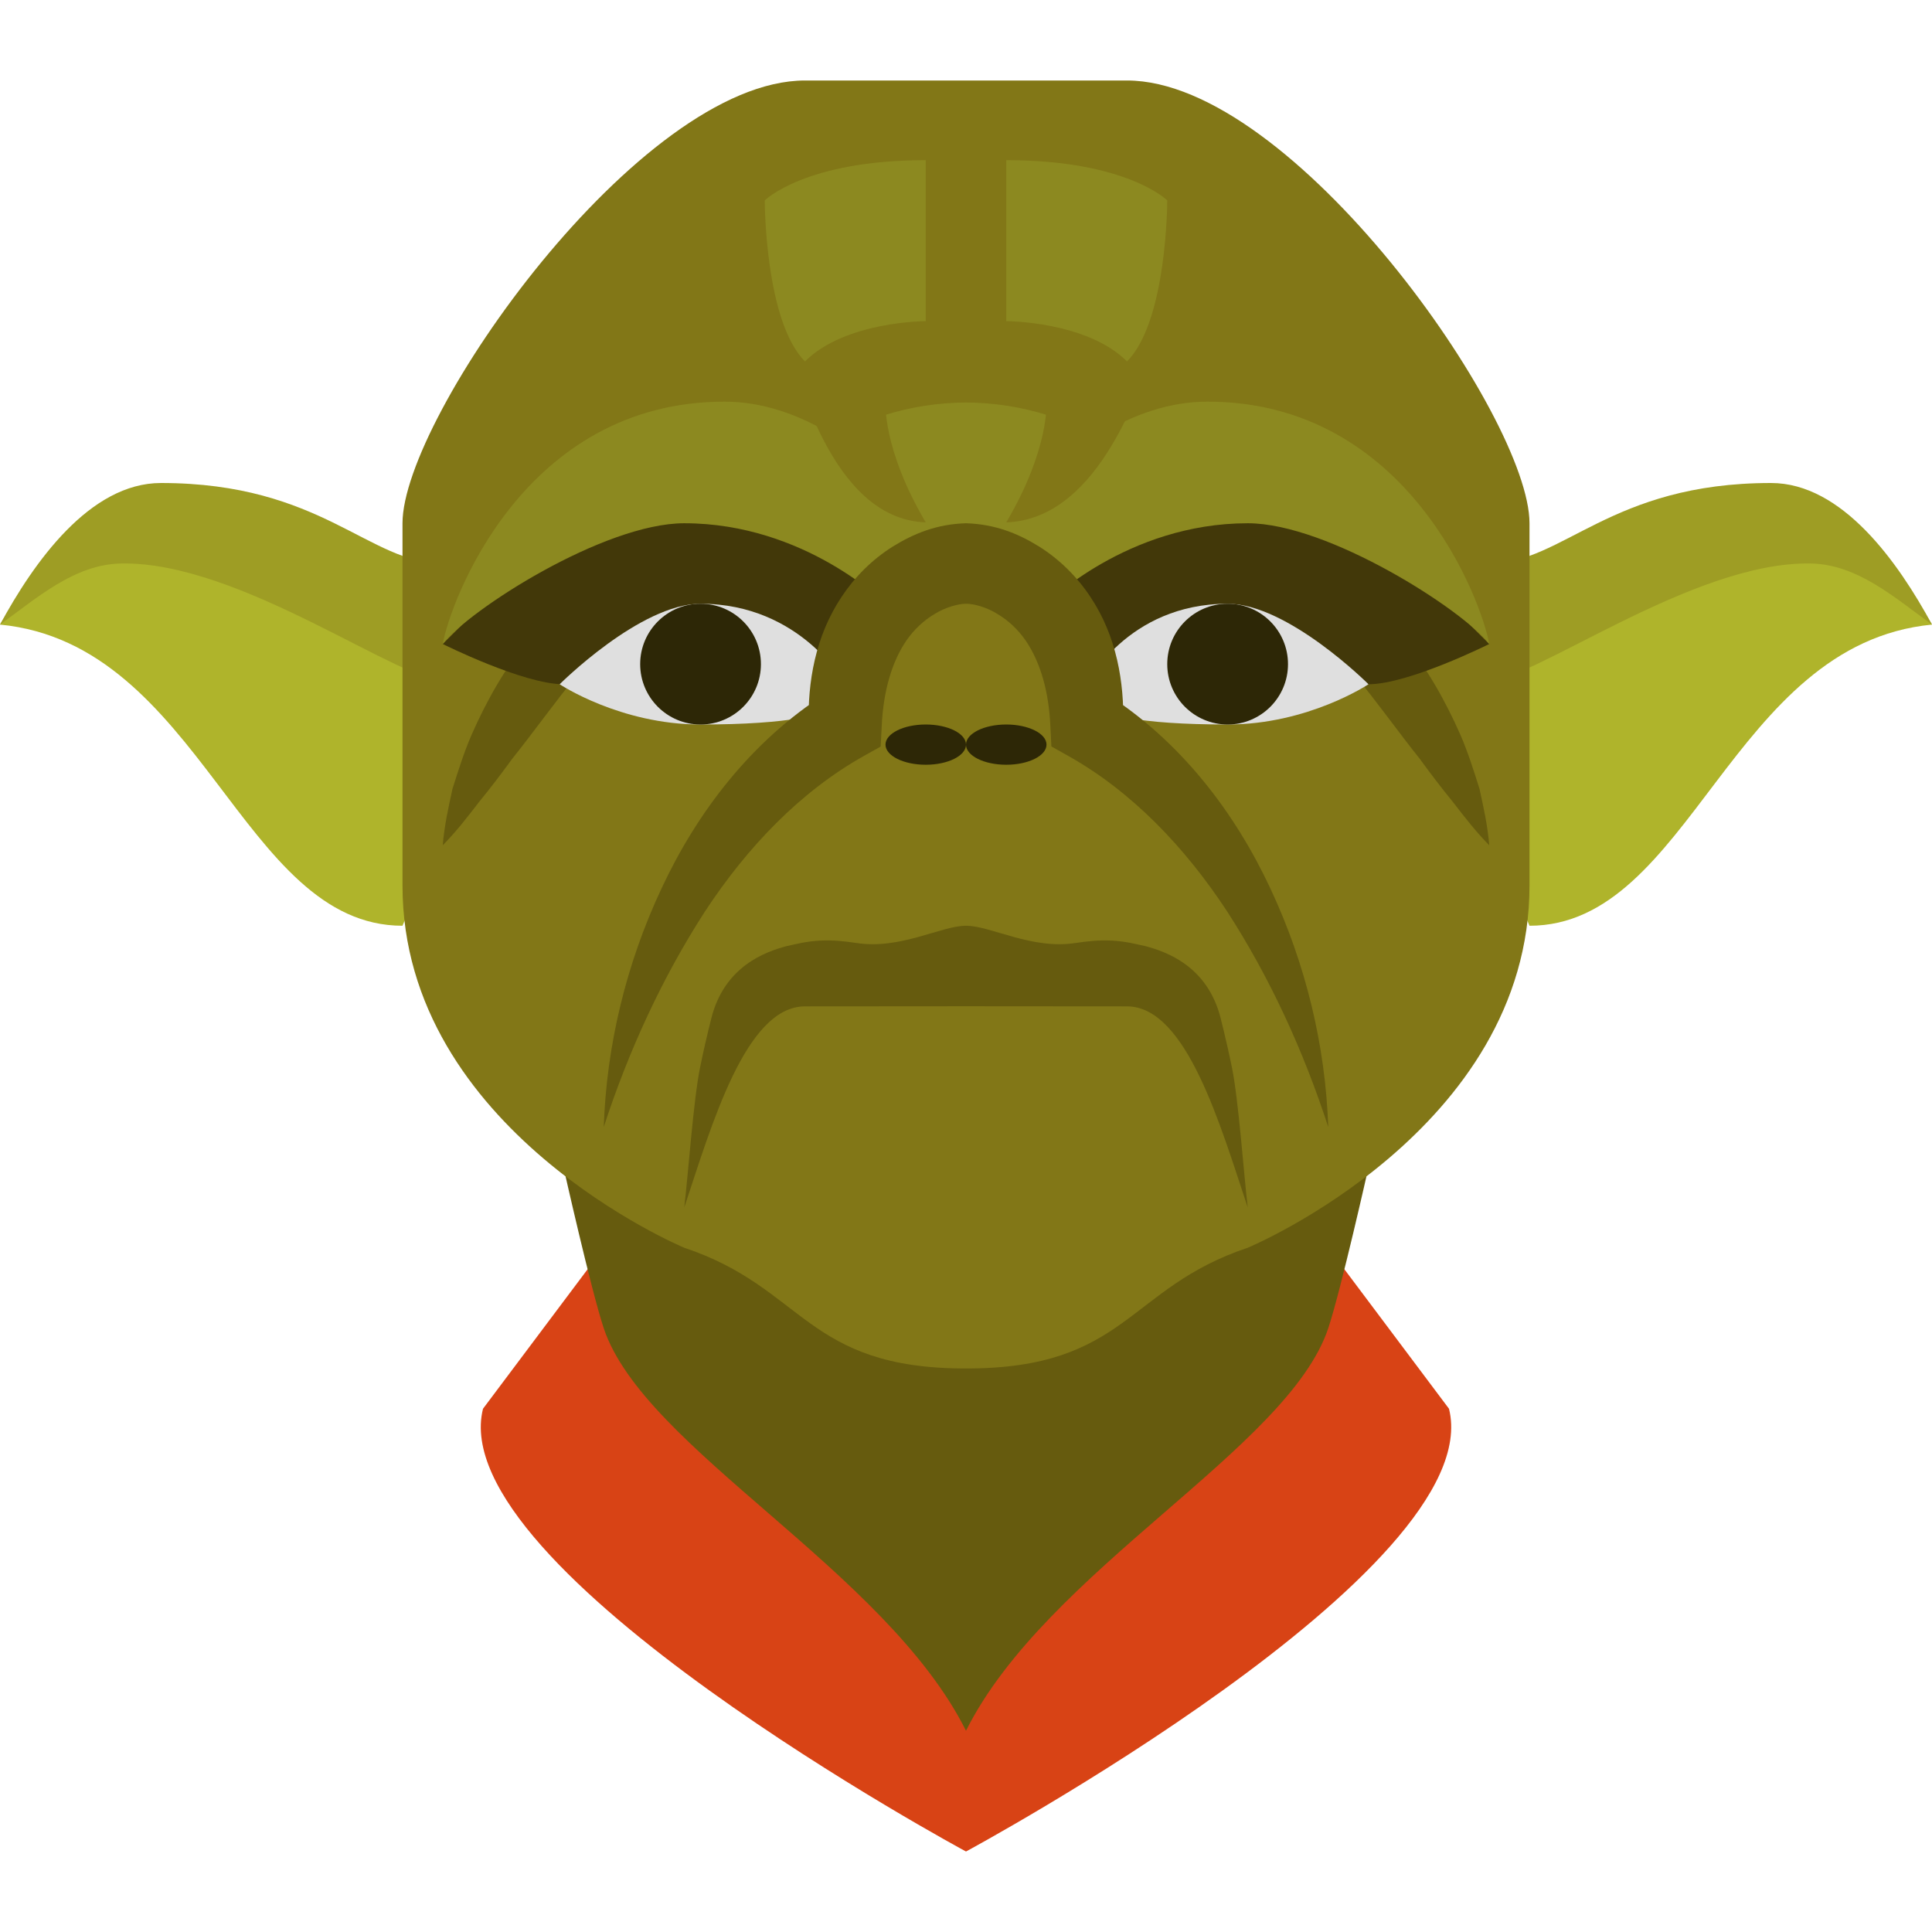
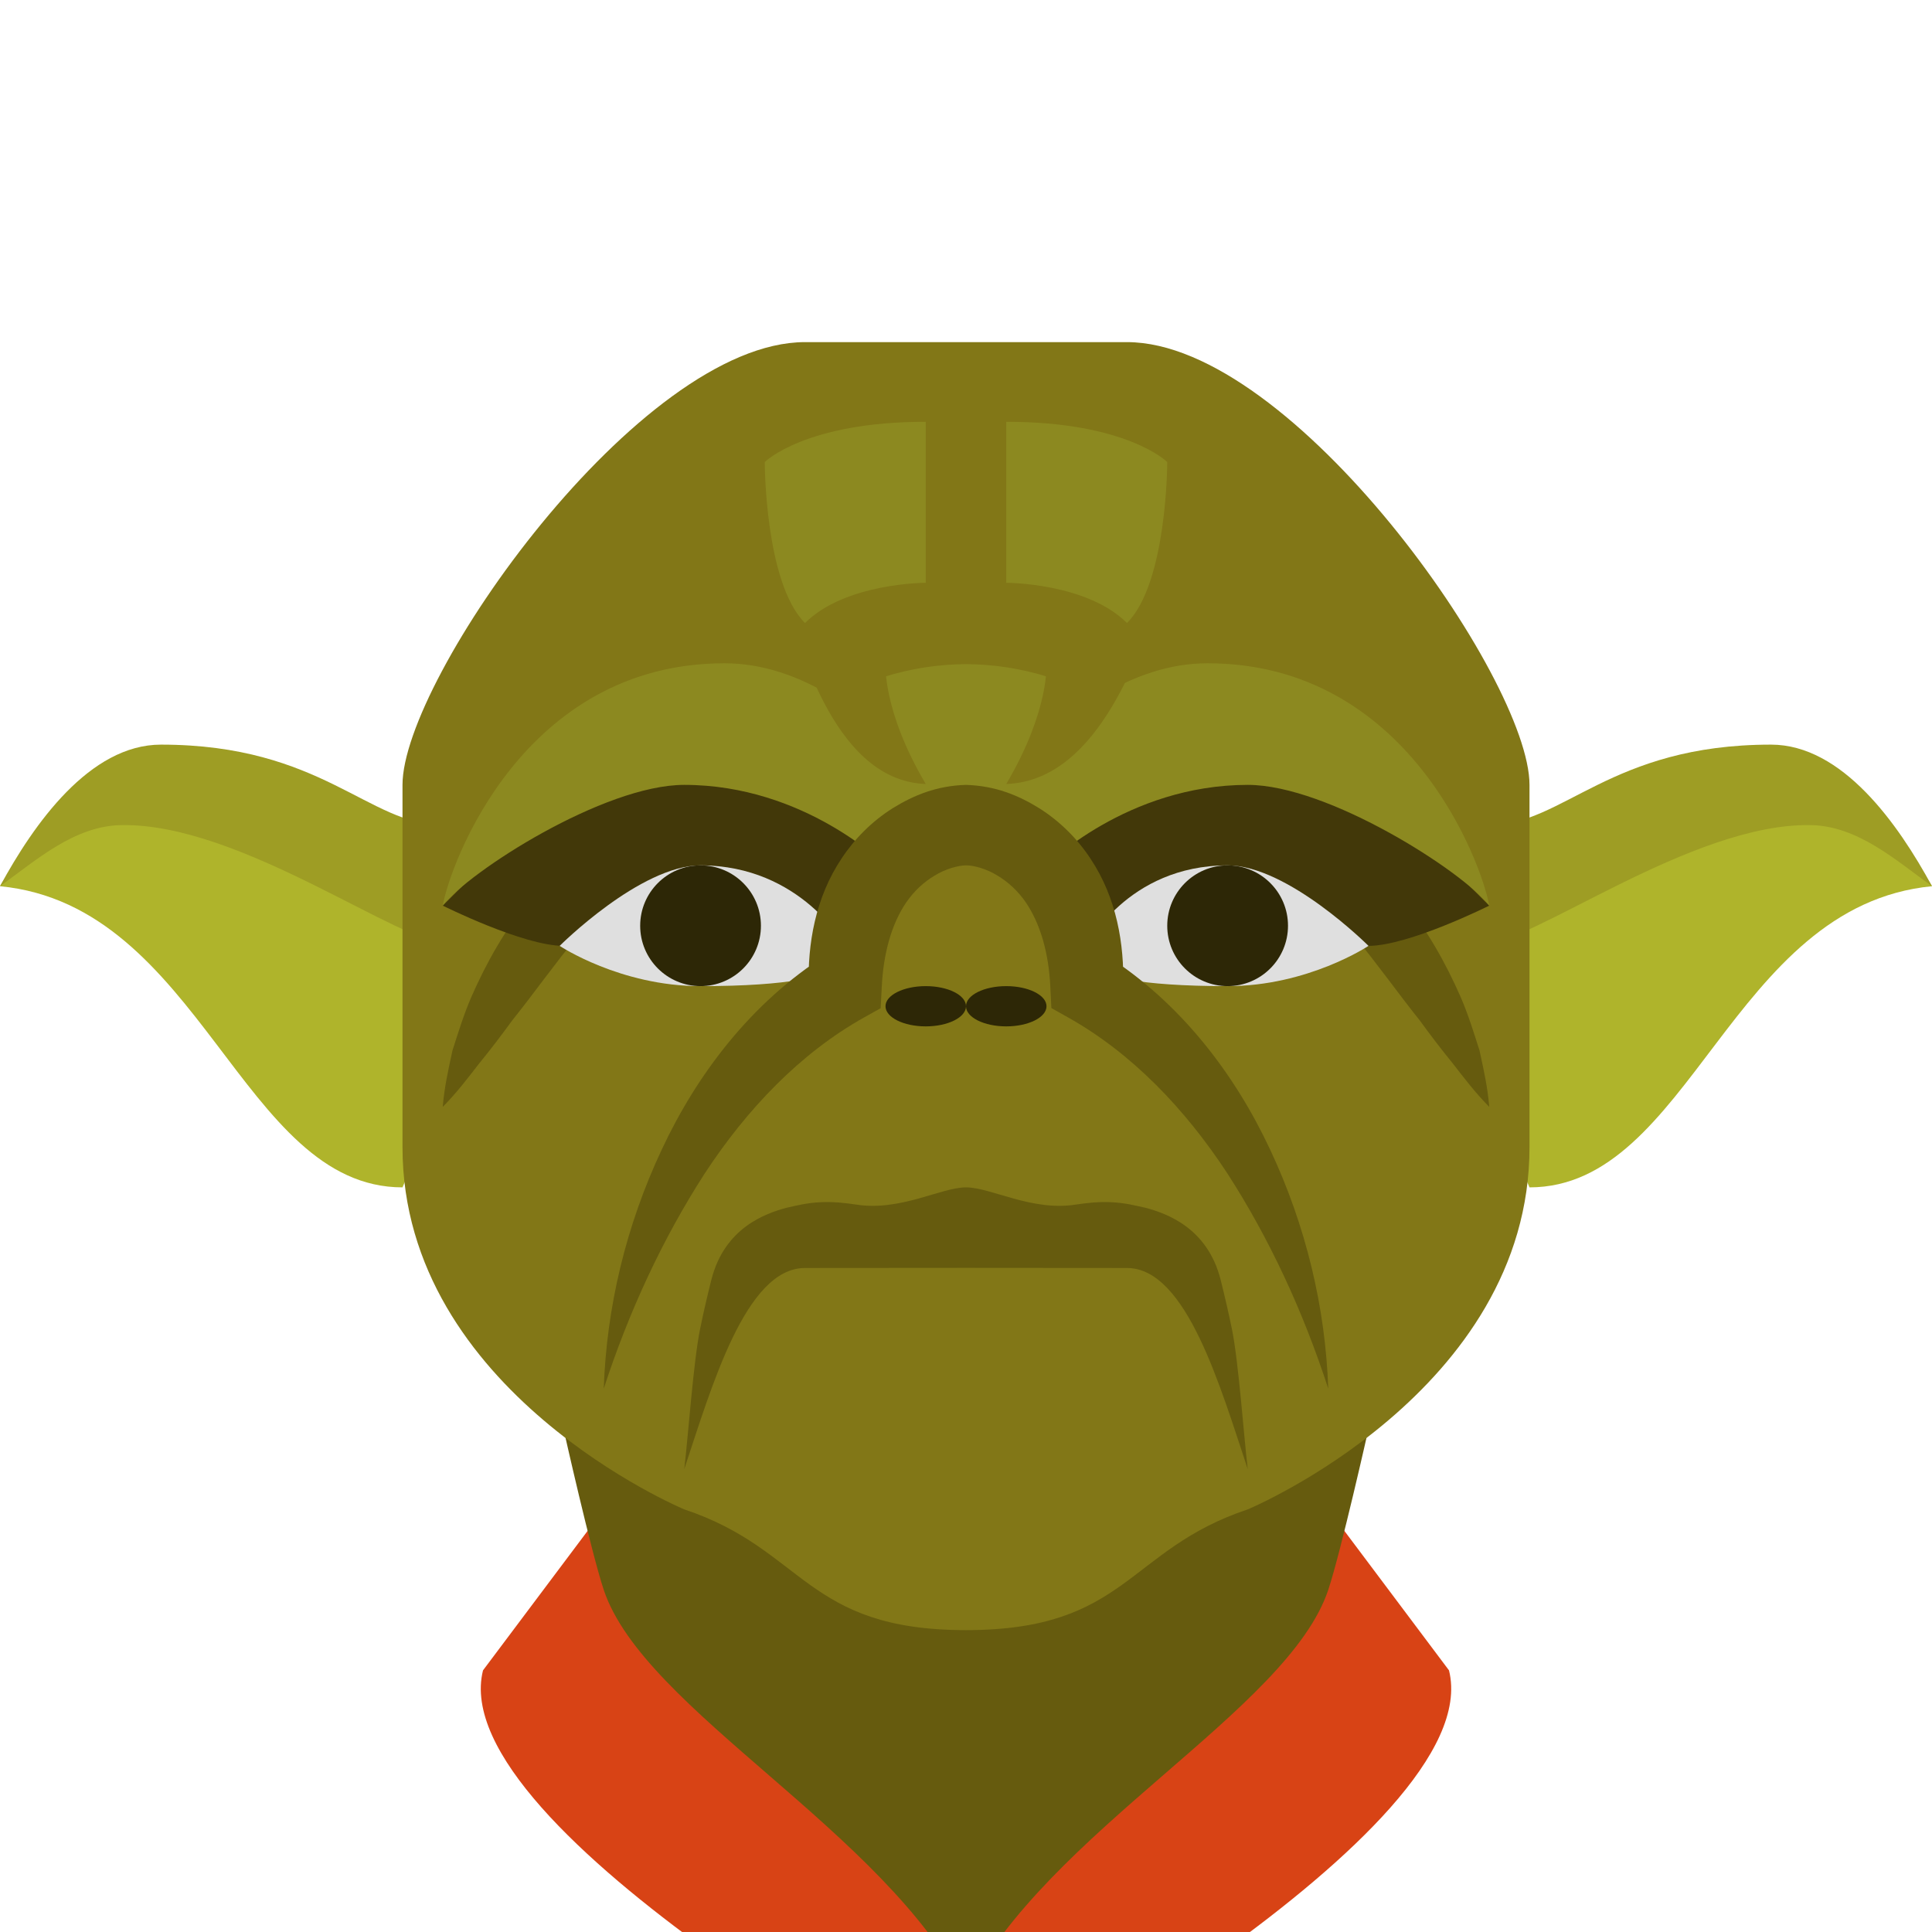
- <svg xmlns="http://www.w3.org/2000/svg" viewBox="0 0 48 48" width="150px" height="150px">
+ <svg xmlns="http://www.w3.org/2000/svg" viewBox="0 0 48 35" width="150px" height="150px">
  <path fill="#afb42b" d="M34.829,15.518c2.991-0.001,9.906-5.518,13.171,0C43,16,42,23,38,23L34.829,15.518z" />
  <path fill="#9e9d24" d="M48,15.518C47.161,13.972,45.772,12,44,12c-4,0-5.159,2-7,2c-0.628,0-0.131,1.058-0.147,2.938 C38,17,42.026,13.934,45,14C46.158,14.026,47.086,14.86,48,15.518z" />
  <path fill="#afb42b" d="M13.171,15.518C10.18,15.517,3.265,10,0,15.518C5,16,6,23,10,23L13.171,15.518z" />
  <path fill="#9e9d24" d="M0,15.518C0.839,13.972,2.228,12,4,12c4,0,5.159,2,7,2c0.628,0,0.131,1.058,0.147,2.938 C10,17,5.974,13.934,3,14C1.842,14.026,0.914,14.86,0,15.518z" />
  <path fill="#d84315" d="M15 31l-3 4c-1 4 12 11 12 11V31H15zM33 31l3 4c1 4-12 11-12 11V31H33z" />
  <path fill="#665b0e" d="M24,29H14c0,0,0.684,3.051,1,4c1,3,7,6,9,10c2-4,8-7,9-10c0.316-0.949,1-4,1-4H24z" />
  <path fill="#827717" d="M28,2h-4h-4c-4.125,0-10,8.363-10,11c0,3,0,9,0,9c0,6.083,7,9,7,9c3,1,3,3,7,3s4-2,7-3 c0,0,7-2.917,7-9c0,0,0-6,0-9C38,10.363,32.125,2,28,2z" />
  <path fill="#827717" d="M28,18h-2h-2h-2h-2c0,0-2,4-2,7l6,1l6-1C30,22,28,18,28,18z" />
  <path fill="#665b0e" d="M18 13c-.758.575-1.371 1.193-1.978 1.813-.592.635-1.145 1.291-1.686 1.965-.553.665-1.053 1.379-1.611 2.075-.261.359-.533.718-.823 1.072C11.622 20.287 11.344 20.653 11 21c.038-.479.141-.938.242-1.402.142-.445.282-.898.469-1.33.378-.862.847-1.693 1.456-2.43.6-.739 1.298-1.416 2.119-1.93C16.095 13.401 17.023 12.989 18 13zM30 13c.977-.011 1.905.401 2.714.909.821.513 1.519 1.191 2.119 1.93.609.737 1.077 1.568 1.456 2.43.187.432.327.884.469 1.33C36.859 20.062 36.962 20.521 37 21c-.344-.347-.622-.713-.902-1.074-.29-.355-.562-.713-.823-1.072-.557-.696-1.057-1.41-1.611-2.075-.541-.674-1.095-1.33-1.686-1.965C31.371 14.193 30.758 13.575 30 13z" />
  <path fill="#2d2706" d="M23 18A1 0.5 0 1 0 23 19A1 0.5 0 1 0 23 18Z" />
  <path fill="#2d2706" d="M25 18A1 0.5 0 1 0 25 19A1 0.5 0 1 0 25 18Z" />
  <path fill="#665b0e" d="M30.61,26.536c-0.084-0.412-0.179-0.823-0.283-1.238C30,24,28.976,23.646,28.464,23.508 c-0.252-0.054-0.498-0.122-0.843-0.139c-0.318-0.017-0.61,0.017-0.892,0.058C25.637,23.602,24.615,22.999,24,23 c-0.615-0.001-1.637,0.602-2.729,0.427c-0.282-0.041-0.574-0.075-0.892-0.058c-0.345,0.017-0.591,0.084-0.843,0.139 C19.024,23.646,18,24,17.673,25.298c-0.104,0.415-0.2,0.826-0.283,1.238C17.225,27.36,17.098,29.18,17,30 c0.679-2.036,1.523-4.997,3-4.997c1,0,2-0.003,4-0.003s3,0.003,4,0.003c1.477,0,2.321,2.961,3,4.997 C30.902,29.18,30.775,27.36,30.61,26.536z" />
  <path fill="#423809" d="M26 16c0 0-2-3.001-2-3.001S26.737 12 30 12c3 0 5 2 7 4 0 0-2 1-3 1C31 17 26 16 26 16zM22 16c0 0 2-3.001 2-3.001S21.263 12 18 12c-3 0-5 2-7 4 0 0 2 1 3 1C17 17 22 16 22 16z" />
  <path fill="#dfdfdf" d="M27,17c0,0,1-2,3.5-2c1.5,0,3.5,2,3.5,2s-1.5,1-3.5,1C26,18,27,17,27,17z" />
  <path fill="#2d2706" d="M30.5 15A1.5 1.5 0 1 0 30.5 18A1.5 1.5 0 1 0 30.5 15Z" />
  <path fill="#dfdfdf" d="M21,17c0,0-1.095-2-3.595-2c-1.5,0-3.5,2-3.5,2s1.5,1,3.5,1C21.905,18,21,17,21,17z" />
  <path fill="#2d2706" d="M17.405 15A1.5 1.5 0 1 0 17.405 18A1.5 1.5 0 1 0 17.405 15Z" />
  <path fill="#8c8920" d="M30,9.979c-0.905,0-1.833,0.292-2.784,0.889c-0.064-0.039-0.128-0.085-0.193-0.12 c-0.32-0.177-0.648-0.321-0.986-0.43C25.364,10.105,24.673,10.004,24,10c-0.673,0.004-1.364,0.105-2.038,0.318 c-0.337,0.108-0.666,0.253-0.986,0.43c-0.065,0.035-0.128,0.081-0.193,0.12C19.833,10.27,18.905,9.979,18,9.979 c-5,0-6.815,4.973-7,6.021c0.645-0.842,4-3,6-3c3,0,5,2,5,2c-0.049,0.052,0-1,2-1s2.049,1.052,2,1c0,0,2-2,5-2c2,0,5.355,2.158,6,3 C36.815,14.951,35,9.979,30,9.979z" />
  <path fill="#827717" d="M19.583 8.895c.25.167 1 4 3.417 4.083-1.083-1.833-1-3-1-3L19.583 8.895zM28.583 9.145c-.25.167-1.167 3.75-3.583 3.833 1.083-1.833 1-3 1-3L28.583 9.145z" />
  <path fill="#8c8920" d="M23 7.979v-4c-3 0-4 1-4 1s0 3 1 4C21 7.979 23 7.979 23 7.979zM25 7.979v-4c3 0 4 1 4 1s0 3-1 4C27 7.979 25 7.979 25 7.979z" />
  <path fill="#665b0e" d="M33,28c-0.623-1.917-1.46-3.725-2.505-5.345c-1.055-1.611-2.381-2.994-3.961-3.878l-0.413-0.232 L26.094,18c-0.039-0.797-0.235-1.534-0.611-2.085c-0.19-0.275-0.431-0.5-0.701-0.661c-0.261-0.164-0.59-0.258-0.782-0.254 c-0.191-0.001-0.52,0.091-0.781,0.255c-0.271,0.161-0.511,0.386-0.701,0.661c-0.377,0.551-0.569,1.289-0.61,2.085l-0.028,0.547 l-0.413,0.231c-1.579,0.884-2.905,2.267-3.96,3.878C16.463,24.276,15.624,26.084,15,28c0.069-2.022,0.554-4.052,1.44-5.937 c0.878-1.879,2.226-3.656,4.093-4.841L20.092,18c-0.027-1.037,0.157-2.184,0.818-3.173c0.324-0.491,0.756-0.924,1.27-1.248 c0.52-0.32,1.085-0.557,1.82-0.579c0.734,0.024,1.3,0.259,1.819,0.58c0.513,0.323,0.946,0.757,1.27,1.247 c0.661,0.989,0.842,2.136,0.817,3.173l-0.44-0.776c1.866,1.185,3.214,2.963,4.092,4.841C32.443,23.949,32.93,25.978,33,28z" />
</svg>
